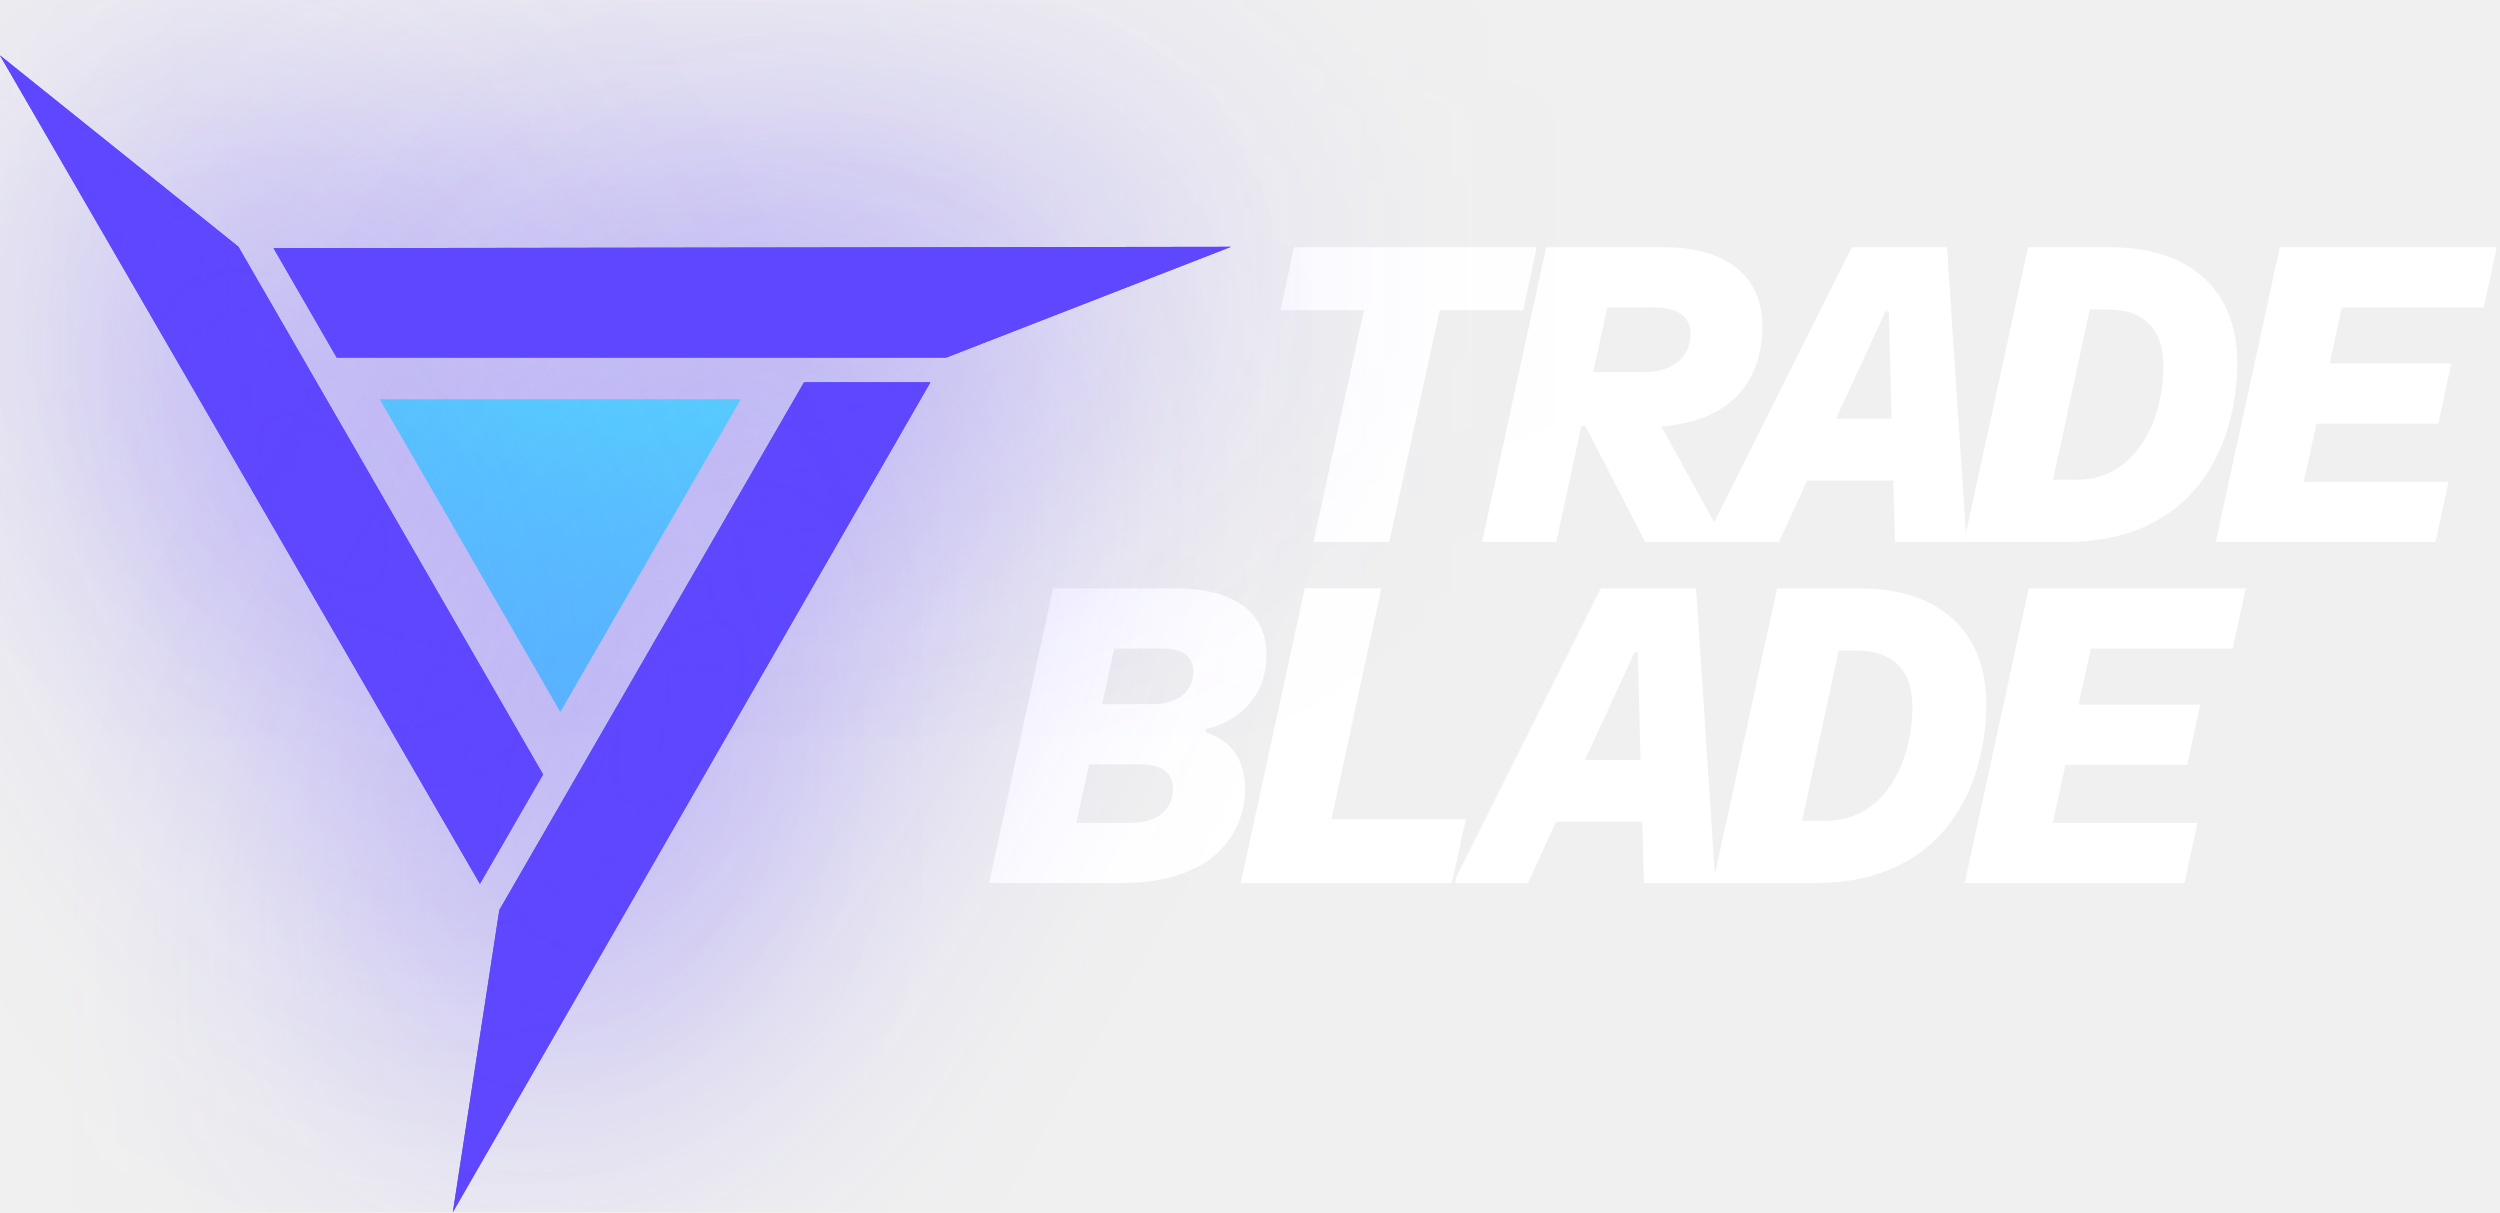
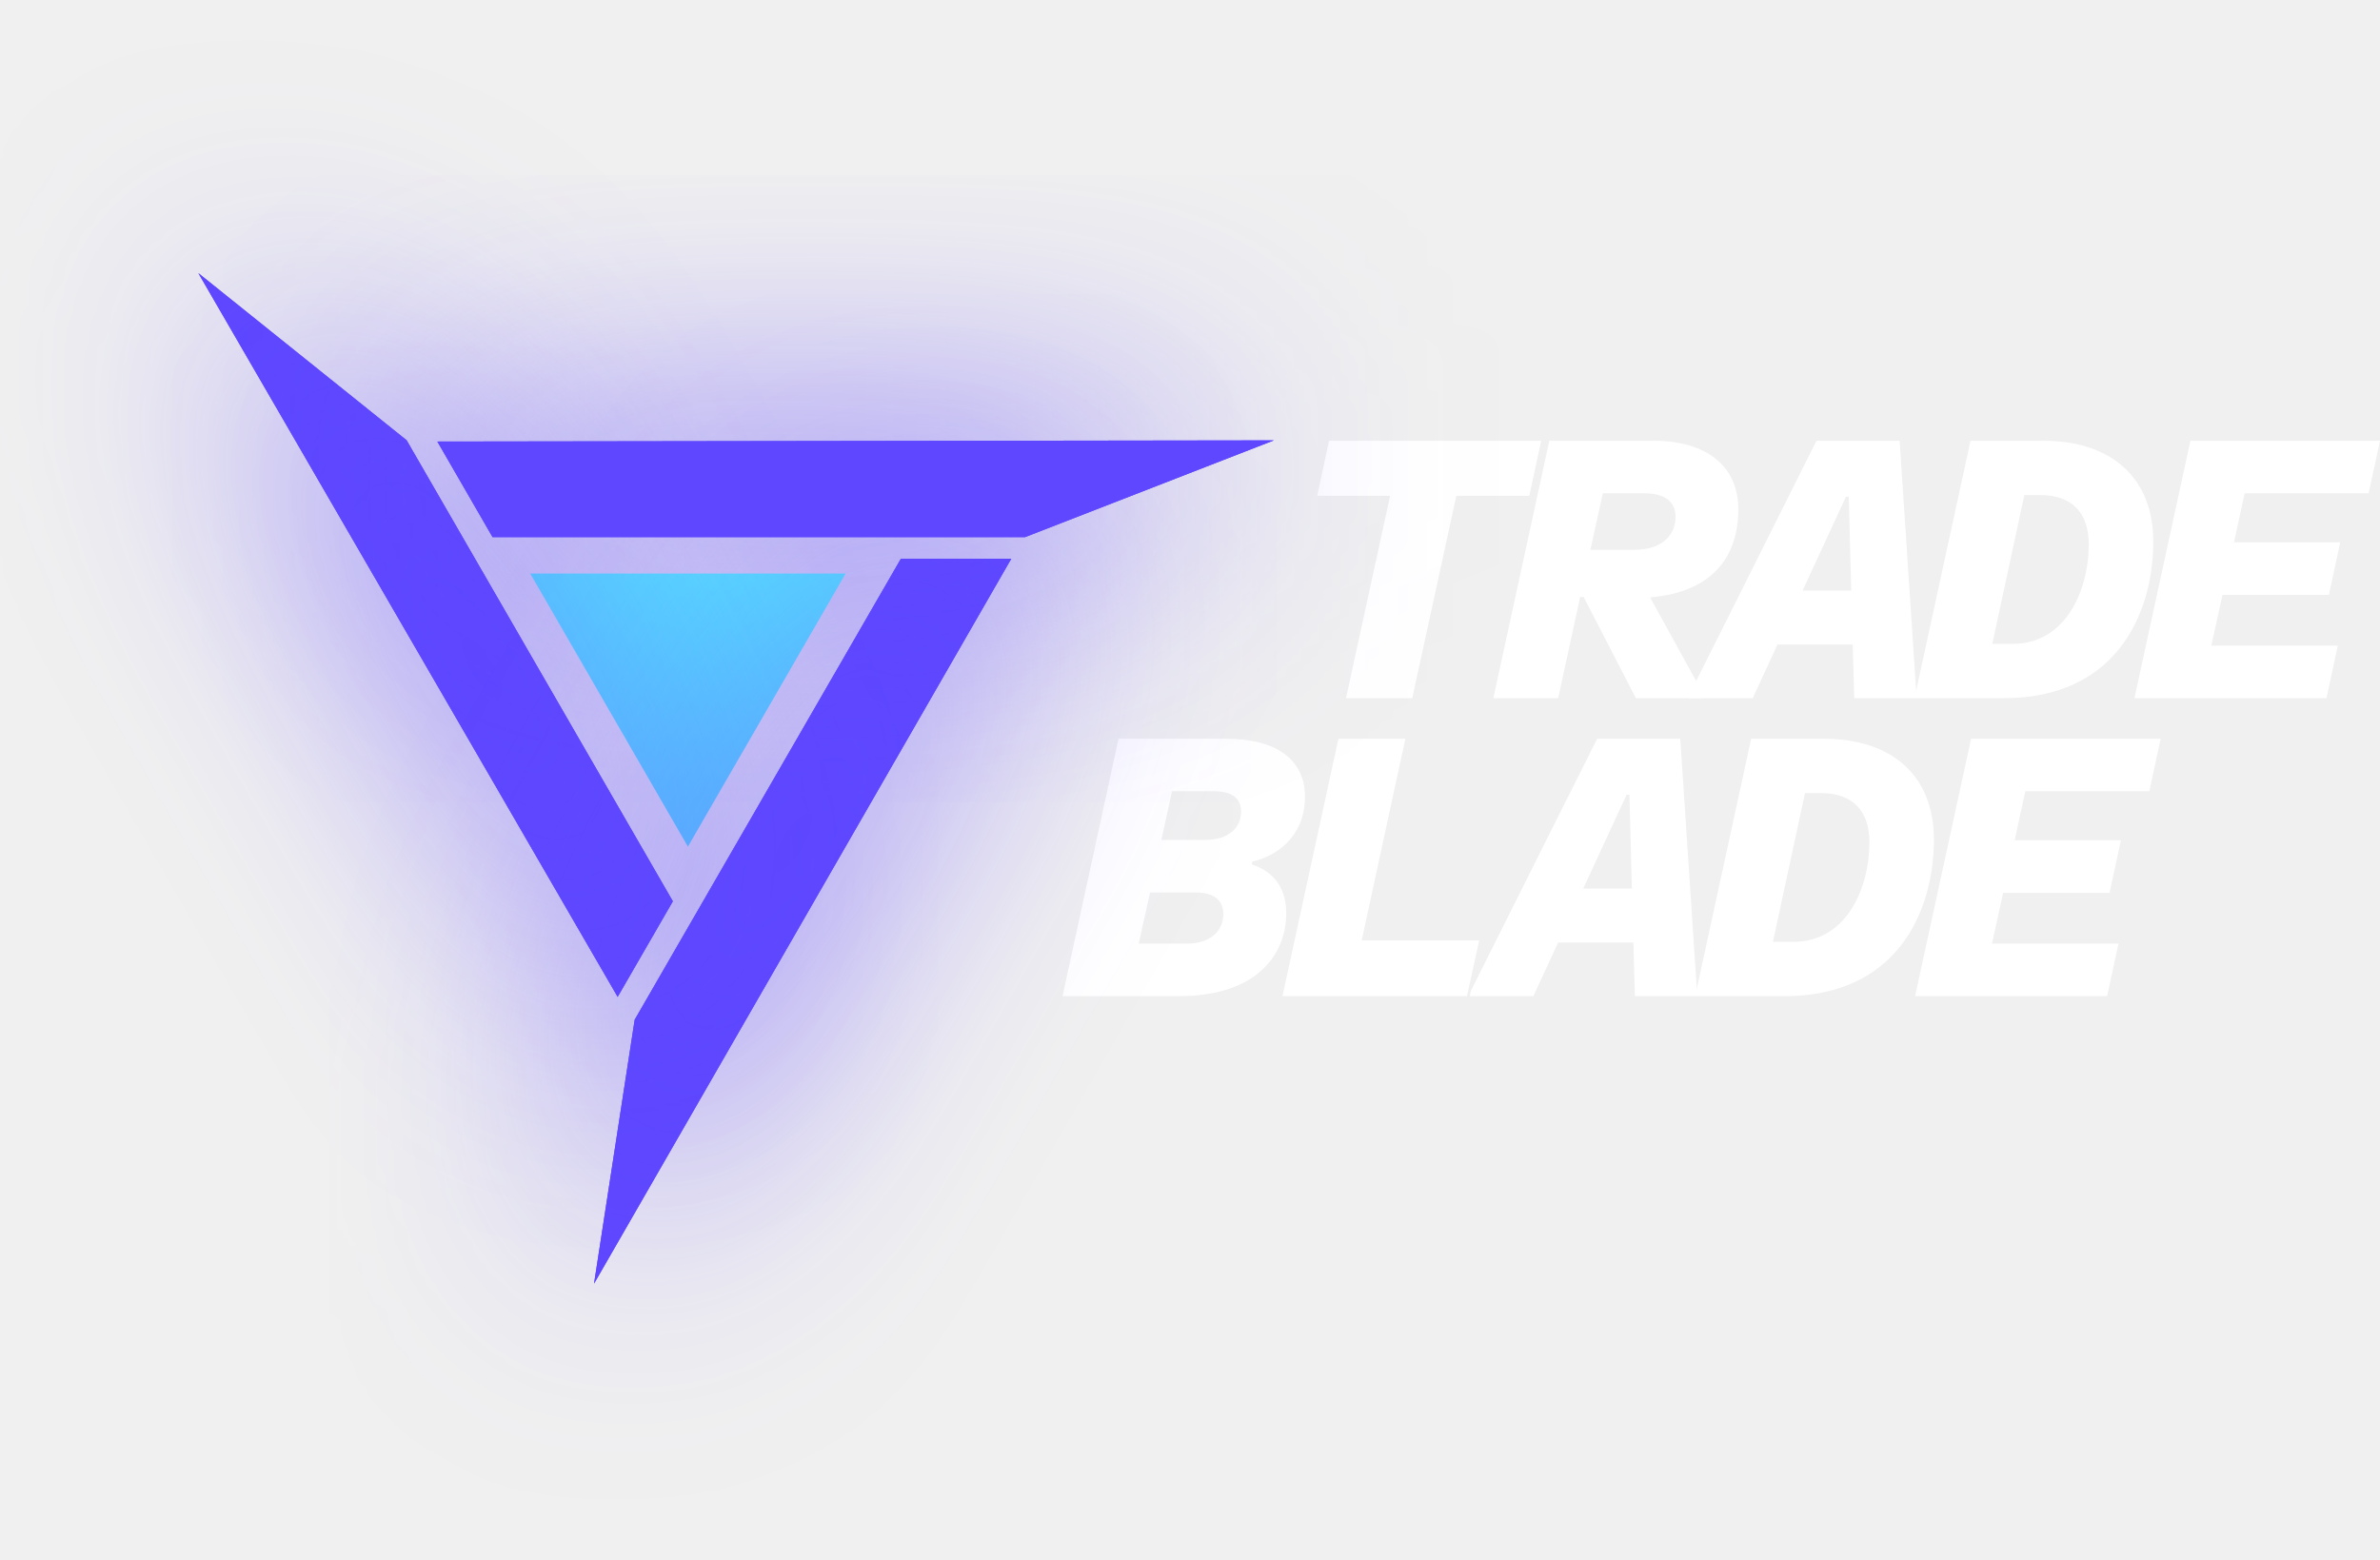
- <svg xmlns="http://www.w3.org/2000/svg" width="132" height="64" fill="none">
-   <g clip-path="url(#a)">
-     <path d="M62.087 31.066h-6.484l-3.383 15.56h6.983c5.025 0 6.517-2.766 6.534-4.95.016-1.9-1.064-2.679-2.083-3.014l.033-.173c1.43-.313 3.163-1.48 3.183-3.879.018-2.313-1.77-3.544-4.784-3.544Zm-5.264 12.383.685-3.09h2.758c1.053 0 1.678.432 1.67 1.329-.007.929-.716 1.761-2.206 1.761h-2.907Zm1.371-6.267.641-2.94h2.544c1.054 0 1.637.4 1.63 1.254-.007.886-.674 1.686-2.196 1.686h-2.619ZM68.892 31.066l-3.383 15.56h11.148l.74-3.371h-7.102l2.643-12.19h-4.046ZM84.523 31.066l-7.628 15.236-.066.324h3.843l1.495-3.242h4.546l.09 3.242h3.684l.067-.324-1.006-15.236h-5.025Zm-.84 9.055 2.623-5.673h.17l.146 5.673h-2.938Z" fill="#fff" />
-     <path d="M98.206 31.066h-4.375l-3.383 15.56h5.387c6.781 0 9.004-5.057 9.039-9.38.032-4.008-2.601-6.18-6.668-6.18ZM95.148 43.34l1.935-8.99h.97c1.873 0 2.94 1.037 2.924 3.014-.024 2.886-1.475 5.976-4.584 5.976h-1.245ZM107.12 31.066l-3.383 15.56h11.604l.685-3.177h-7.643l.674-3.069h6.43l.686-3.177h-6.42l.642-2.96h7.494l.686-3.177H107.12ZM68.326 13.055l-.72 3.328h4.408L69.35 28.616h4.002l2.665-12.233h4.407l.719-3.328H68.326ZM87.927 13.055h-6.291l-3.383 15.56h3.917l1.327-6.116h.213l3.155 6.117h3.97l.067-.325-3.179-5.77c3.878-.324 5.312-2.56 5.334-5.273.021-2.68-1.957-4.193-5.13-4.193Zm-3.81 6.592.75-3.415h2.502c1.214 0 1.902.486 1.894 1.437-.008.994-.718 1.978-2.485 1.978h-2.662Z" fill="#fff" />
-     <path d="M97.778 13.055 90.15 28.291l-.067.325h3.843l1.496-3.242h4.545l.091 3.242h3.684l.066-.325-1.005-15.236h-5.025Zm-.84 9.055 2.622-5.673h.17l.147 5.673h-2.939Z" fill="#fff" />
-     <path d="M111.461 13.055h-4.375l-3.384 15.56h5.387c6.781 0 9.004-5.057 9.039-9.379.033-4.009-2.6-6.18-6.667-6.18Zm-3.059 12.276 1.936-8.99h.969c1.873 0 2.94 1.037 2.924 3.014-.023 2.885-1.475 5.976-4.583 5.976h-1.246ZM120.375 13.055l-3.384 15.56h11.604l.686-3.176h-7.644l.674-3.07h6.43l.686-3.176h-6.419l.641-2.96h7.495l.685-3.178h-11.454Z" fill="#fff" />
-     <path d="M25.339 46.668 0 2.925l12.586 10.1L28.674 40.89l-3.335 5.778ZM49.124 20.185 23.911 64l2.454-15.95 16.088-27.865h6.671ZM14.443 13.104l50.552-.072-15.04 5.85H17.779l-3.336-5.778Z" fill="#5E47FF" />
-     <path d="M25.339 46.668 0 2.925l12.586 10.1L28.674 40.89l-3.335 5.778ZM49.124 20.185 23.911 64l2.454-15.95 16.088-27.865h6.671Z" fill="#5E47FF" />
-     <g filter="url(#b)">
-       <path d="m14.443 13.104 50.552-.072-15.04 5.85H17.779l-3.336-5.778Z" fill="#5E47FF" />
-     </g>
-     <path d="m29.583 37.59 9.53-16.508h-19.06l9.53 16.507Z" fill="#57E1FF" />
-     <g filter="url(#c)">
-       <path d="M25.339 46.668 0 2.925l12.586 10.1L28.674 40.89l-3.335 5.778Z" fill="#5E47FF" />
-     </g>
-     <g filter="url(#d)">
-       <path d="M49.124 20.185 23.911 64l2.454-15.95 16.088-27.865h6.671Z" fill="#5E47FF" />
-     </g>
-     <path d="m14.443 13.104 50.552-.072-15.04 5.85H17.779l-3.336-5.778Z" fill="#5E47FF" />
+ <svg xmlns="http://www.w3.org/2000/svg" width="180" height="118" fill="none">
+   <path d="M92.709 55.882h-8.115L80.36 75.357h8.74c6.29 0 8.156-3.462 8.178-6.194.02-2.38-1.332-3.354-2.607-3.773l.041-.217c1.789-.392 3.96-1.853 3.983-4.855.024-2.894-2.215-4.436-5.986-4.436Zm-6.588 15.5.858-3.869h3.45c1.32 0 2.102.541 2.092 1.664-.009 1.163-.897 2.204-2.762 2.204H86.12Zm1.716-7.845.802-3.679h3.185c1.319 0 2.048.5 2.04 1.569-.01 1.109-.844 2.11-2.75 2.11h-3.277ZM101.227 55.882l-4.234 19.475h13.953l.927-4.22h-8.89l3.307-15.255h-5.063ZM120.791 55.882l-9.547 19.07-.084.405h4.81l1.872-4.057h5.69l.113 4.057h4.61l.084-.405-1.259-19.07h-6.289Zm-1.051 11.334 3.282-7.1h.213l.183 7.1h-3.678Z" fill="#fff" />
+   <path d="M137.917 55.882h-5.476l-4.235 19.475h6.742c8.488 0 11.271-6.33 11.314-11.739.041-5.018-3.255-7.736-8.345-7.736Zm-3.828 15.364 2.423-11.253h1.212c2.345 0 3.68 1.299 3.66 3.774-.029 3.61-1.845 7.479-5.736 7.479h-1.559ZM149.074 55.882l-4.235 19.475h14.524l.858-3.976h-9.567l.844-3.84h8.048l.858-3.977h-8.035l.803-3.706h9.381l.858-3.976h-14.337ZM100.517 33.34l-.9 4.165h5.517l-3.335 15.31h5.01l3.335-15.31h5.516l.9-4.165h-16.043ZM125.052 33.34h-7.875l-4.235 19.475h4.904l1.66-7.655h.267l3.949 7.655h4.97l.083-.405-3.979-7.222c4.853-.406 6.648-3.206 6.675-6.6.028-3.355-2.449-5.248-6.419-5.248Zm-4.771 8.25.941-4.274h3.131c1.519 0 2.38.609 2.371 1.799-.01 1.244-.9 2.475-3.112 2.475h-3.331Z" fill="#fff" />
+   <path d="m137.381 33.34-9.548 19.07-.083.405h4.81l1.871-4.057h5.69l.114 4.057h4.61l.083-.405-1.258-19.07h-6.289Zm-1.051 11.334 3.282-7.1h.213l.182 7.1h-3.677Z" fill="#fff" />
+   <path d="M154.507 33.34h-5.477l-4.234 19.475h6.742c8.487 0 11.27-6.33 11.314-11.739.04-5.018-3.256-7.736-8.345-7.736Zm-3.829 15.364 2.423-11.253h1.212c2.345 0 3.681 1.299 3.661 3.774-.029 3.61-1.846 7.479-5.737 7.479h-1.559ZM165.663 33.34l-4.234 19.475h14.523l.858-3.976h-9.567l.844-3.84h8.048l.858-3.977h-8.034l.803-3.706h9.38L180 33.34h-14.337Z" fill="#fff" />
+   <path d="M46.714 75.41 15 20.66l15.753 12.643 20.136 34.876-4.175 7.231ZM76.485 42.263l-31.558 54.84L48 77.139l20.136-34.876h8.35ZM33.077 33.401l63.272-.09-18.825 7.321H37.252l-4.175-7.23Z" fill="#5E47FF" />
+   <path d="M46.714 75.41 15 20.66l15.753 12.643 20.136 34.876-4.175 7.231ZM76.485 42.263l-31.558 54.84L48 77.139l20.136-34.876h8.35Z" fill="#5E47FF" />
+   <g filter="url(#a)">
+     <path d="m33.077 33.401 63.272-.09-18.825 7.321H37.252l-4.175-7.23Z" fill="#5E47FF" />
  </g>
+   <path d="m52.027 64.046 11.928-20.66H40.1l11.928 20.66Z" fill="#57E1FF" />
+   <g filter="url(#b)">
+     <path d="M46.714 75.41 15 20.66l15.753 12.643 20.136 34.876-4.175 7.231Z" fill="#5E47FF" />
+   </g>
+   <g filter="url(#c)">
+     <path d="m76.485 42.263-31.558 54.84L48 77.139l20.136-34.876h8.35Z" fill="#5E47FF" />
+   </g>
+   <path d="m33.077 33.401 63.272-.09-18.825 7.321H37.252l-4.175-7.23Z" fill="#5E47FF" />
  <defs>
-     <filter id="b" x="-5.557" y="-6.969" width="90.552" height="45.85" filterUnits="userSpaceOnUse" color-interpolation-filters="sRGB">
+     <filter id="a" x="13.077" y="13.31" width="103.272" height="47.322" filterUnits="userSpaceOnUse" color-interpolation-filters="sRGB">
      <feFlood flood-opacity="0" result="BackgroundImageFix" />
      <feBlend in="SourceGraphic" in2="BackgroundImageFix" result="shape" />
-       <feGaussianBlur stdDeviation="10" result="effect1_foregroundBlur_554_141" />
+       <feGaussianBlur stdDeviation="10" result="effect1_foregroundBlur_185_459" />
    </filter>
-     <filter id="c" x="-20" y="-17.075" width="68.674" height="83.743" filterUnits="userSpaceOnUse" color-interpolation-filters="sRGB">
+     <filter id="b" x="-5" y=".661" width="75.889" height="94.749" filterUnits="userSpaceOnUse" color-interpolation-filters="sRGB">
      <feFlood flood-opacity="0" result="BackgroundImageFix" />
      <feBlend in="SourceGraphic" in2="BackgroundImageFix" result="shape" />
-       <feGaussianBlur stdDeviation="10" result="effect1_foregroundBlur_554_141" />
+       <feGaussianBlur stdDeviation="10" result="effect1_foregroundBlur_185_459" />
    </filter>
-     <filter id="d" x="3.911" y=".185" width="65.213" height="83.815" filterUnits="userSpaceOnUse" color-interpolation-filters="sRGB">
+     <filter id="c" x="24.927" y="22.263" width="71.557" height="94.84" filterUnits="userSpaceOnUse" color-interpolation-filters="sRGB">
      <feFlood flood-opacity="0" result="BackgroundImageFix" />
      <feBlend in="SourceGraphic" in2="BackgroundImageFix" result="shape" />
-       <feGaussianBlur stdDeviation="10" result="effect1_foregroundBlur_554_141" />
+       <feGaussianBlur stdDeviation="10" result="effect1_foregroundBlur_185_459" />
    </filter>
-     <clipPath id="a">
-       <path fill="#fff" d="M0 0h131.829v64H0z" />
-     </clipPath>
  </defs>
</svg>
